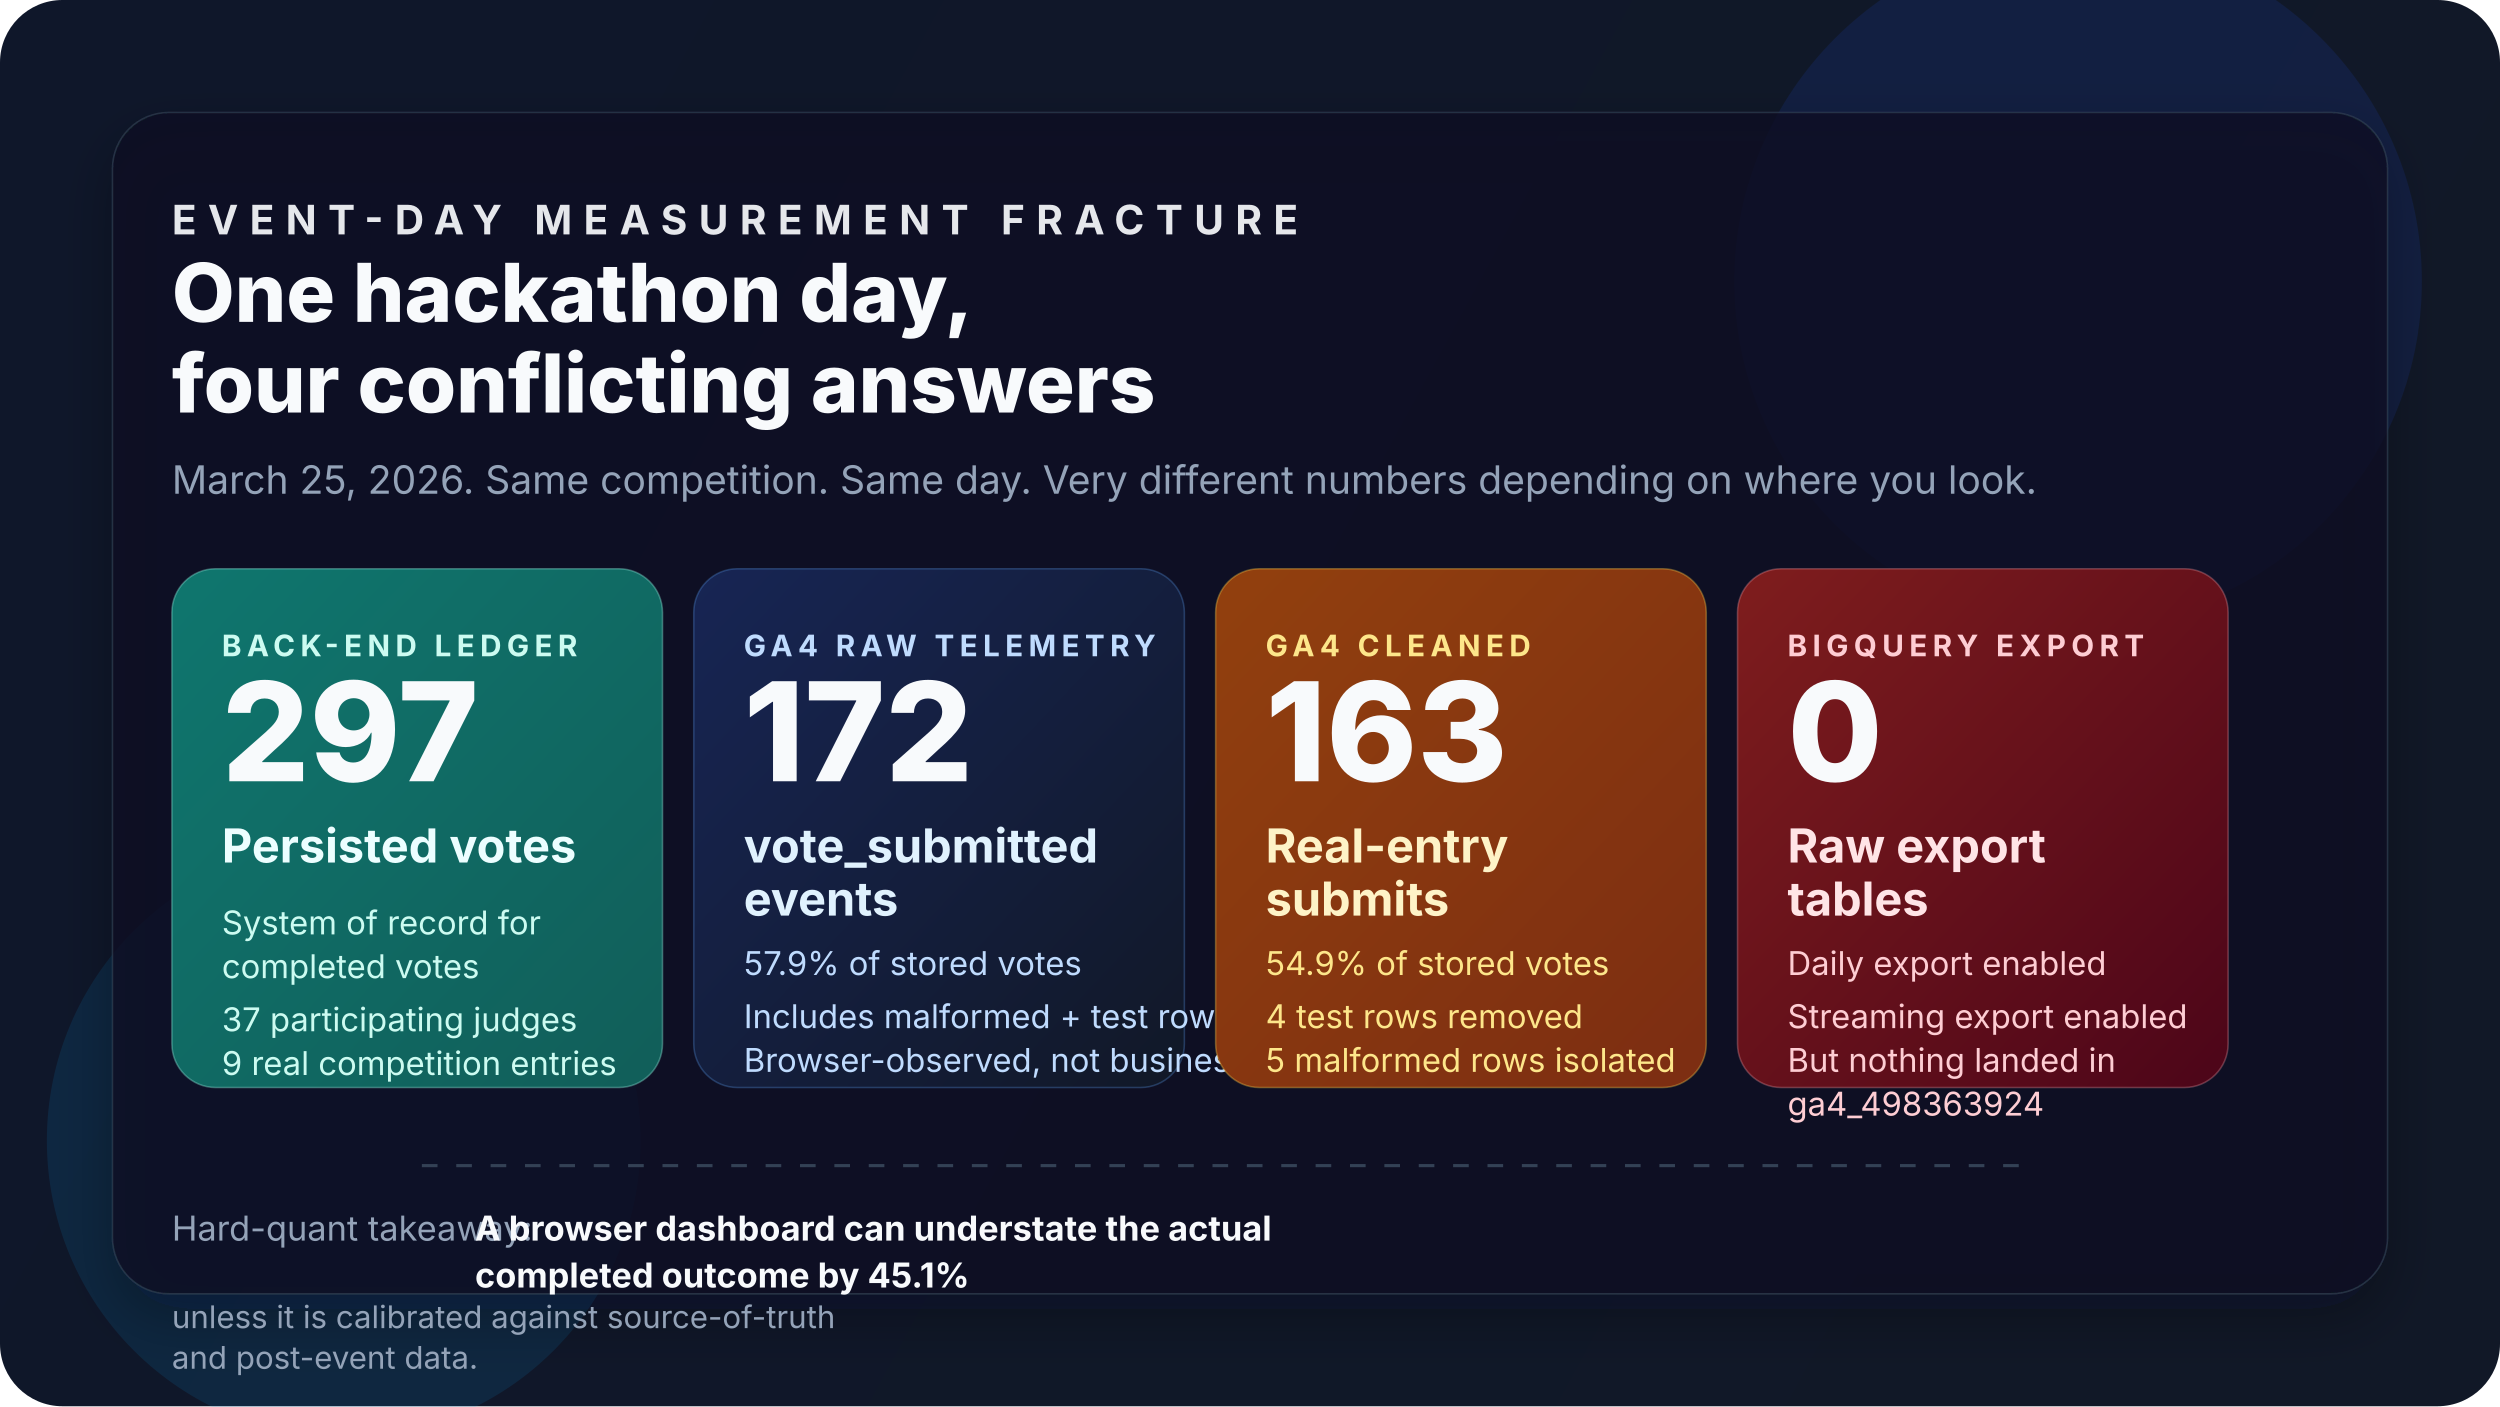
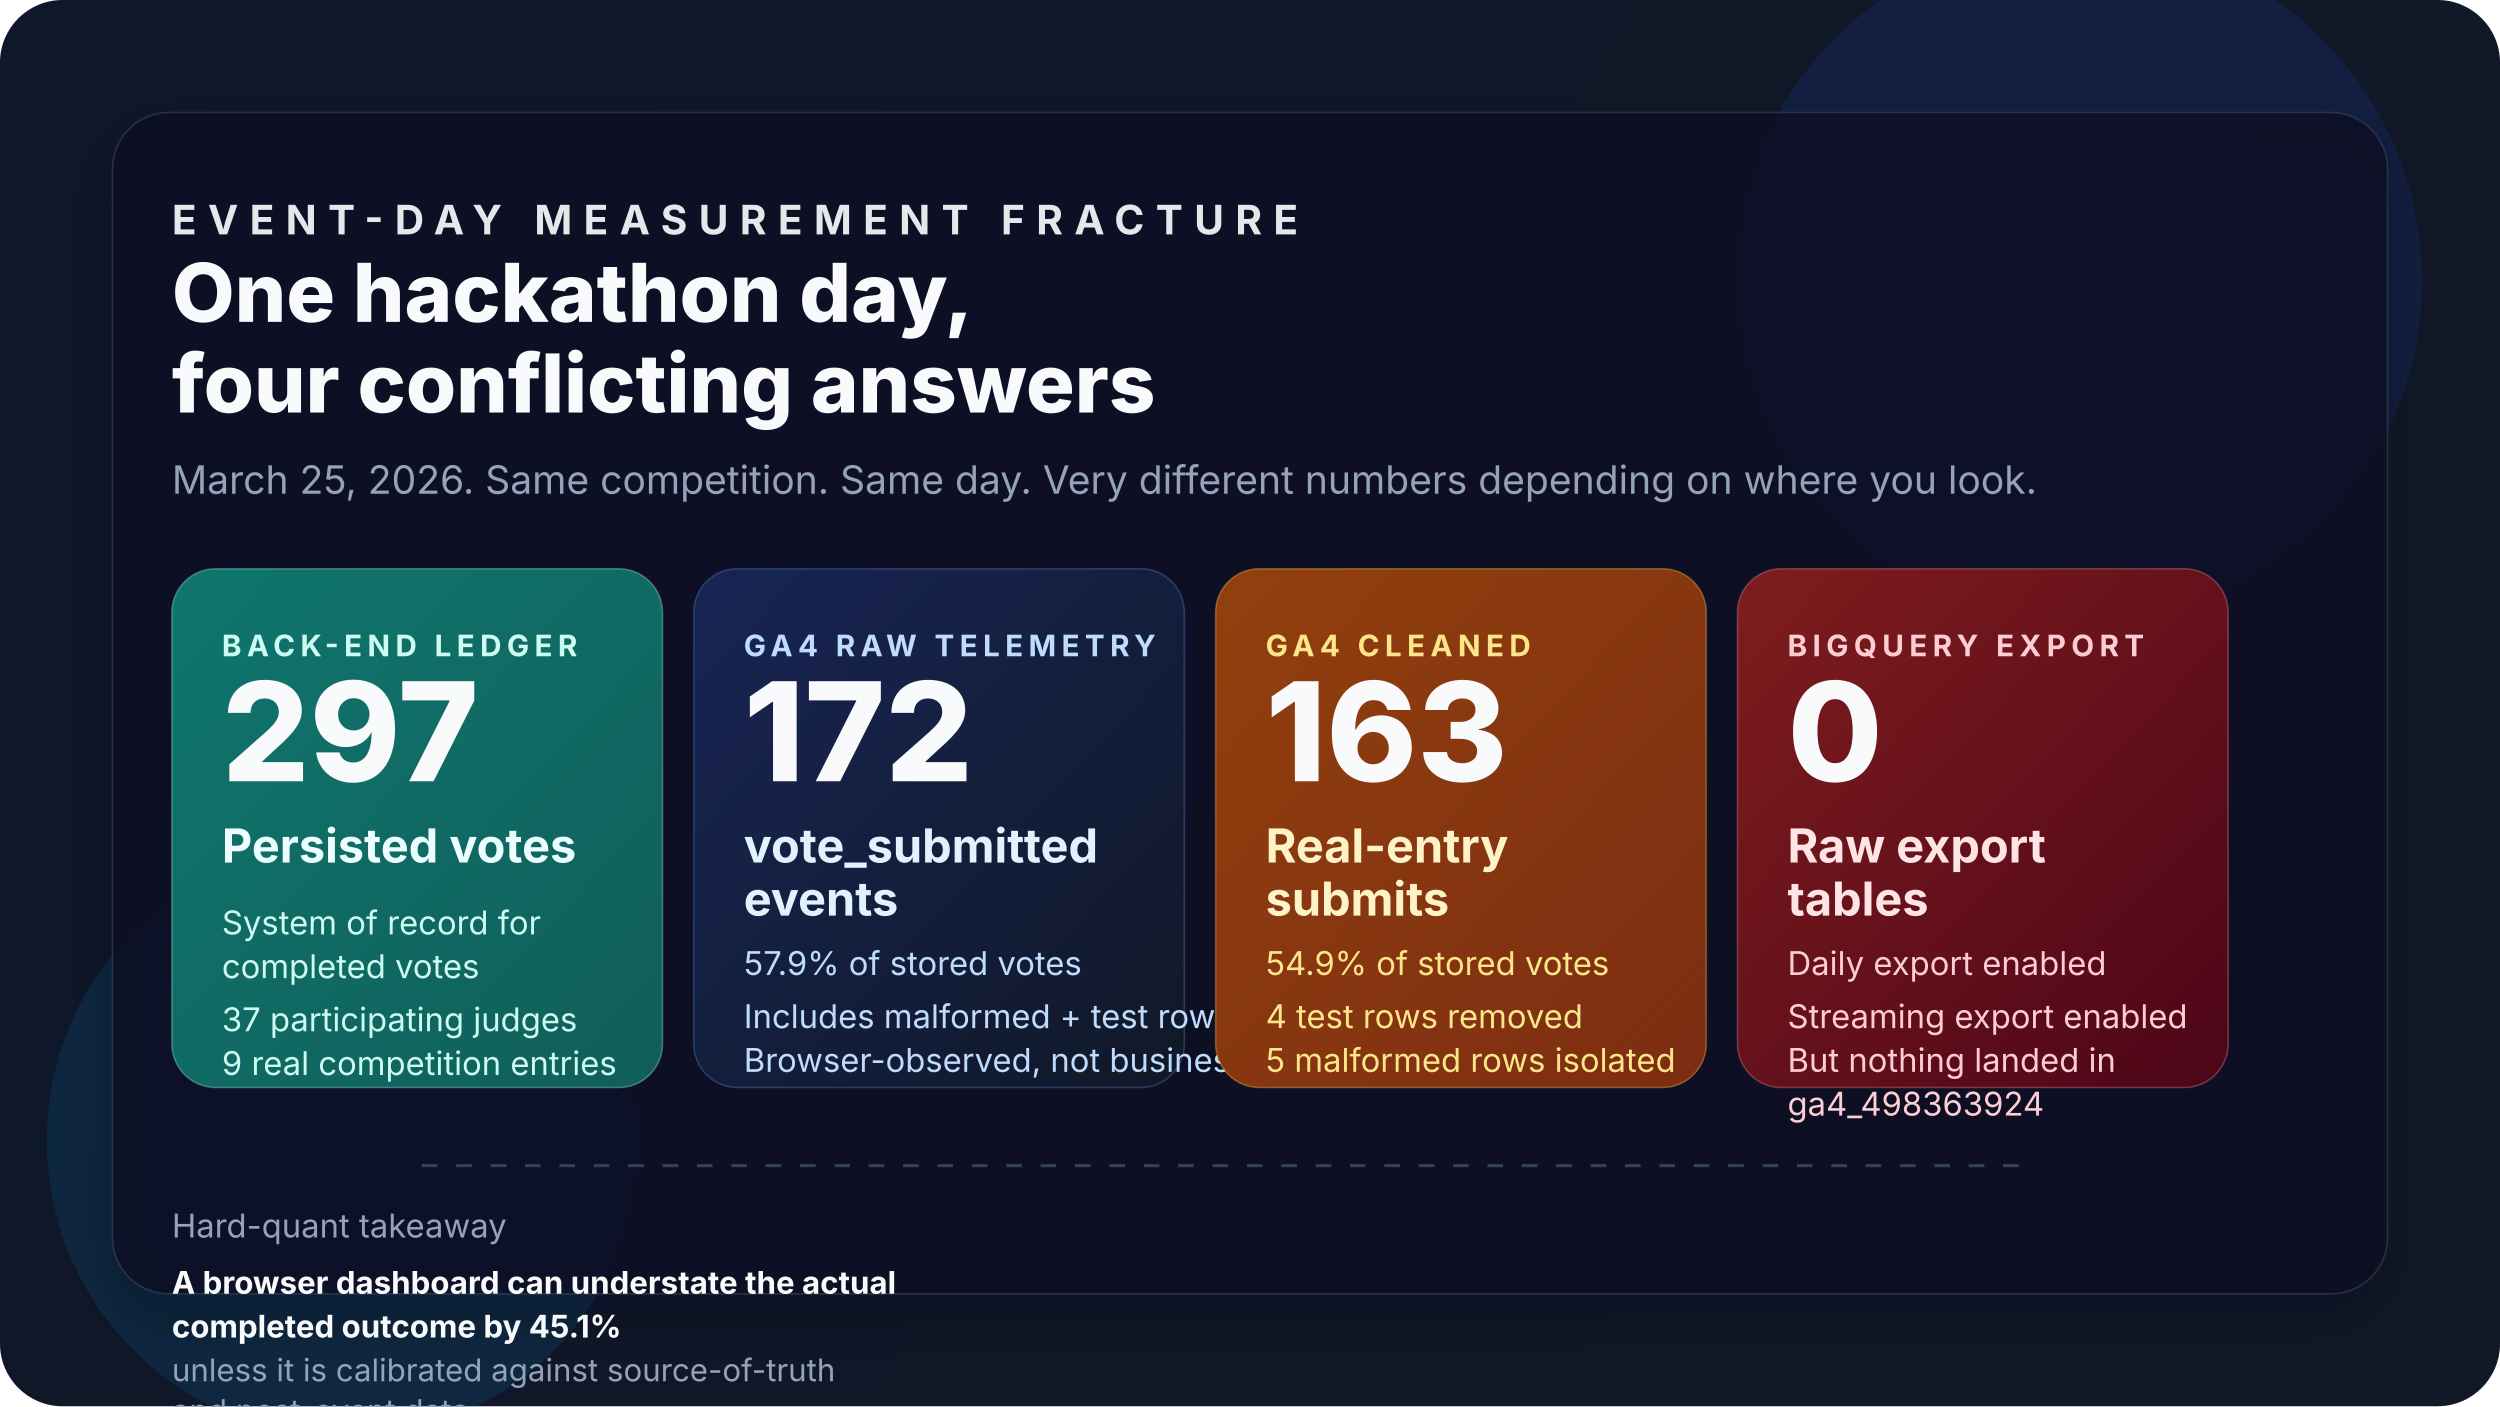
<svg xmlns="http://www.w3.org/2000/svg" width="1600" height="900" viewBox="0 0 1600 900" fill="none">
  <defs>
    <linearGradient id="bg" x1="120" y1="80" x2="1480" y2="820" gradientUnits="userSpaceOnUse">
      <stop stop-color="#0F172A" />
      <stop offset="1" stop-color="#111827" />
    </linearGradient>
    <linearGradient id="panel" x1="0" y1="0" x2="1" y2="1">
      <stop stop-color="#172554" />
      <stop offset="1" stop-color="#111827" />
    </linearGradient>
    <linearGradient id="good" x1="0" y1="0" x2="1" y2="1">
      <stop stop-color="#0F766E" />
      <stop offset="1" stop-color="#115E59" />
    </linearGradient>
    <linearGradient id="warn" x1="0" y1="0" x2="1" y2="1">
      <stop stop-color="#92400E" />
      <stop offset="1" stop-color="#7C2D12" />
    </linearGradient>
    <linearGradient id="bad" x1="0" y1="0" x2="1" y2="1">
      <stop stop-color="#7F1D1D" />
      <stop offset="1" stop-color="#4C0519" />
    </linearGradient>
    <filter id="shadow" x="0" y="0" width="1600" height="900" filterUnits="userSpaceOnUse" color-interpolation-filters="sRGB">
      <feDropShadow dx="0" dy="16" stdDeviation="18" flood-color="#020617" flood-opacity="0.35" />
    </filter>
  </defs>
  <rect width="1600" height="900" rx="40" fill="url(#bg)" />
  <circle cx="1330" cy="180" r="220" fill="#1D4ED8" fill-opacity="0.14" />
  <circle cx="220" cy="730" r="190" fill="#0EA5E9" fill-opacity="0.12" />
  <g filter="url(#shadow)">
    <rect x="72" y="72" width="1456" height="756" rx="36" fill="#0B1120" fill-opacity="0.78" stroke="#334155" stroke-opacity="0.65" />
  </g>
  <text x="110" y="150" fill="#E5E7EB" font-family="Inter, Arial, sans-serif" font-size="26" font-weight="700" letter-spacing="0.28em">EVENT-DAY MEASUREMENT FRACTURE</text>
  <text fill="#F8FAFC" font-family="Inter, Arial, sans-serif" font-size="52" font-weight="800">
    <tspan x="110" y="206">One hackathon day,</tspan>
    <tspan x="110" y="264">four conflicting answers</tspan>
  </text>
  <text x="110" y="316" fill="#94A3B8" font-family="Inter, Arial, sans-serif" font-size="25">March 25, 2026. Same competition. Same day. Very different numbers depending on where you look.</text>
  <rect x="110" y="364" width="314" height="332" rx="28" fill="url(#good)" stroke="#99F6E4" stroke-opacity="0.35" />
  <text x="142" y="420" fill="#CCFBF1" font-family="Inter, Arial, sans-serif" font-size="19" font-weight="700" letter-spacing="0.18em">BACK-END LEDGER</text>
  <text x="142" y="500" fill="#F8FAFC" font-family="Inter, Arial, sans-serif" font-size="88" font-weight="800">297</text>
  <text x="142" y="552" fill="#ECFEFF" font-family="Inter, Arial, sans-serif" font-size="30" font-weight="700">Persisted votes</text>
  <text fill="#CCFBF1" font-family="Inter, Arial, sans-serif" font-size="21">
    <tspan x="142" y="598">System of record for</tspan>
    <tspan x="142" y="626">completed votes</tspan>
  </text>
  <text x="142" y="660" fill="#CCFBF1" font-family="Inter, Arial, sans-serif" font-size="21">37 participating judges</text>
  <text x="142" y="688" fill="#CCFBF1" font-family="Inter, Arial, sans-serif" font-size="21">9 real competition entries</text>
  <rect x="444" y="364" width="314" height="332" rx="28" fill="url(#panel)" stroke="#60A5FA" stroke-opacity="0.28" />
  <text x="476" y="420" fill="#BFDBFE" font-family="Inter, Arial, sans-serif" font-size="19" font-weight="700" letter-spacing="0.18em">GA4 RAW TELEMETRY</text>
  <text x="476" y="500" fill="#F8FAFC" font-family="Inter, Arial, sans-serif" font-size="88" font-weight="800">172</text>
  <text fill="#E0F2FE" font-family="Inter, Arial, sans-serif" font-size="30" font-weight="700">
    <tspan x="476" y="552">vote_submitted</tspan>
    <tspan x="476" y="586">events</tspan>
  </text>
  <text x="476" y="624" fill="#BFDBFE" font-family="Inter, Arial, sans-serif" font-size="21">57.9% of stored votes</text>
  <text x="476" y="658" fill="#BFDBFE" font-family="Inter, Arial, sans-serif" font-size="21">Includes malformed + test rows</text>
  <text x="476" y="686" fill="#BFDBFE" font-family="Inter, Arial, sans-serif" font-size="21">Browser-observed, not business-final</text>
  <rect x="778" y="364" width="314" height="332" rx="28" fill="url(#warn)" stroke="#FCD34D" stroke-opacity="0.34" />
  <text x="810" y="420" fill="#FDE68A" font-family="Inter, Arial, sans-serif" font-size="19" font-weight="700" letter-spacing="0.18em">GA4 CLEANED</text>
  <text x="810" y="500" fill="#F8FAFC" font-family="Inter, Arial, sans-serif" font-size="88" font-weight="800">163</text>
  <text fill="#FEF3C7" font-family="Inter, Arial, sans-serif" font-size="30" font-weight="700">
    <tspan x="810" y="552">Real-entry</tspan>
    <tspan x="810" y="586">submits</tspan>
  </text>
  <text x="810" y="624" fill="#FDE68A" font-family="Inter, Arial, sans-serif" font-size="21">54.9% of stored votes</text>
  <text x="810" y="658" fill="#FDE68A" font-family="Inter, Arial, sans-serif" font-size="21">4 test rows removed</text>
  <text x="810" y="686" fill="#FDE68A" font-family="Inter, Arial, sans-serif" font-size="21">5 malformed rows isolated</text>
  <rect x="1112" y="364" width="314" height="332" rx="28" fill="url(#bad)" stroke="#FDA4AF" stroke-opacity="0.3" />
  <text x="1144" y="420" fill="#FECDD3" font-family="Inter, Arial, sans-serif" font-size="19" font-weight="700" letter-spacing="0.18em">BIGQUERY EXPORT</text>
  <text x="1144" y="500" fill="#F8FAFC" font-family="Inter, Arial, sans-serif" font-size="88" font-weight="800">0</text>
  <text fill="#FFE4E6" font-family="Inter, Arial, sans-serif" font-size="30" font-weight="700">
    <tspan x="1144" y="552">Raw export</tspan>
    <tspan x="1144" y="586">tables</tspan>
  </text>
  <text x="1144" y="624" fill="#FECDD3" font-family="Inter, Arial, sans-serif" font-size="21">Daily export enabled</text>
  <text x="1144" y="658" fill="#FECDD3" font-family="Inter, Arial, sans-serif" font-size="21">Streaming export enabled</text>
  <text fill="#FECDD3" font-family="Inter, Arial, sans-serif" font-size="21">
    <tspan x="1144" y="686">But nothing landed in</tspan>
    <tspan x="1144" y="714">ga4_498363924</tspan>
  </text>
  <line x1="270" y1="746" x2="1296" y2="746" stroke="#334155" stroke-width="2" stroke-dasharray="10 12" />
-   <text x="110" y="794" fill="#94A3B8" font-family="Inter, Arial, sans-serif" font-size="22">Hard-quant takeaway:</text>
-   <text fill="#F8FAFC" font-family="Inter, Arial, sans-serif" font-size="22" font-weight="700">
-     <tspan x="304" y="794">A browser dashboard can understate the actual</tspan>
-     <tspan x="304" y="824">completed outcome by 45.1%</tspan>
+   <text x="110" y="792" fill="#94A3B8" font-family="Inter, Arial, sans-serif" font-size="21">Hard-quant takeaway</text>
+   <text fill="#F8FAFC" font-family="Inter, Arial, sans-serif" font-size="20" font-weight="700">
+     <tspan x="110" y="828">A browser dashboard can understate the actual</tspan>
+     <tspan x="110" y="856">completed outcome by 45.1%</tspan>
  </text>
  <text fill="#94A3B8" font-family="Inter, Arial, sans-serif" font-size="20">
-     <tspan x="110" y="850">unless it is calibrated against source-of-truth</tspan>
-     <tspan x="110" y="876">and post-event data.</tspan>
+     <tspan x="110" y="884">unless it is calibrated against source-of-truth</tspan>
+     <tspan x="110" y="910">and post-event data.</tspan>
  </text>
</svg>
